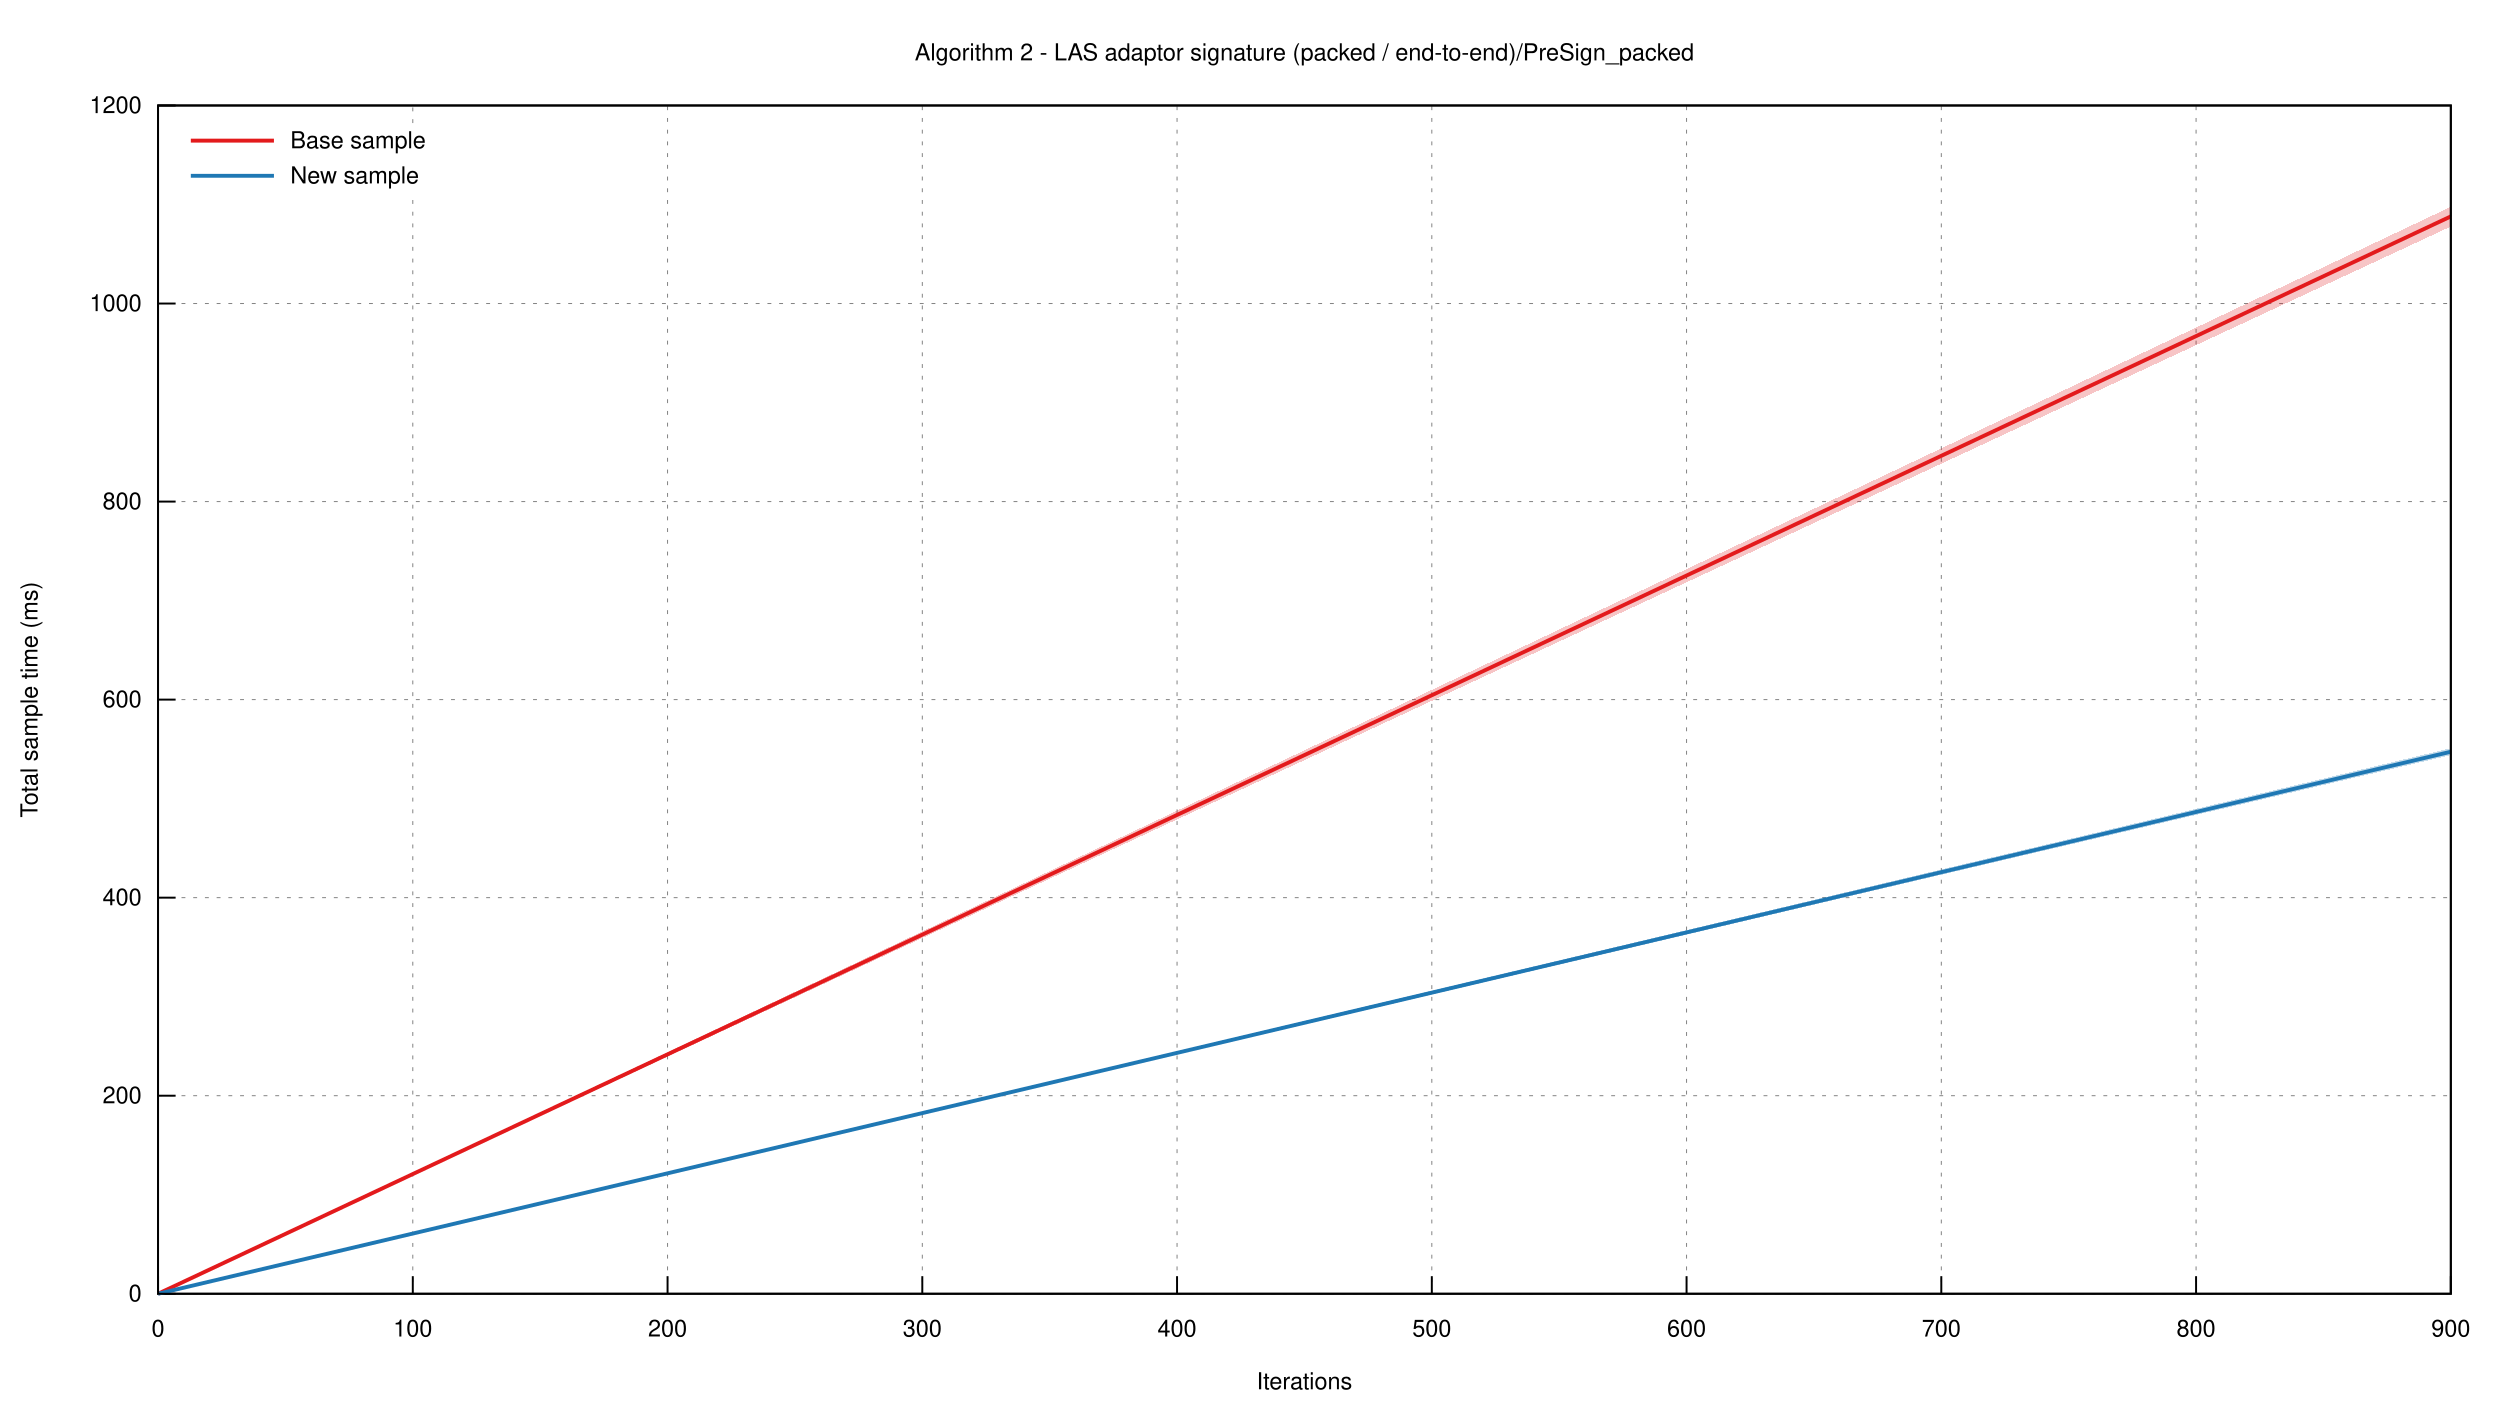
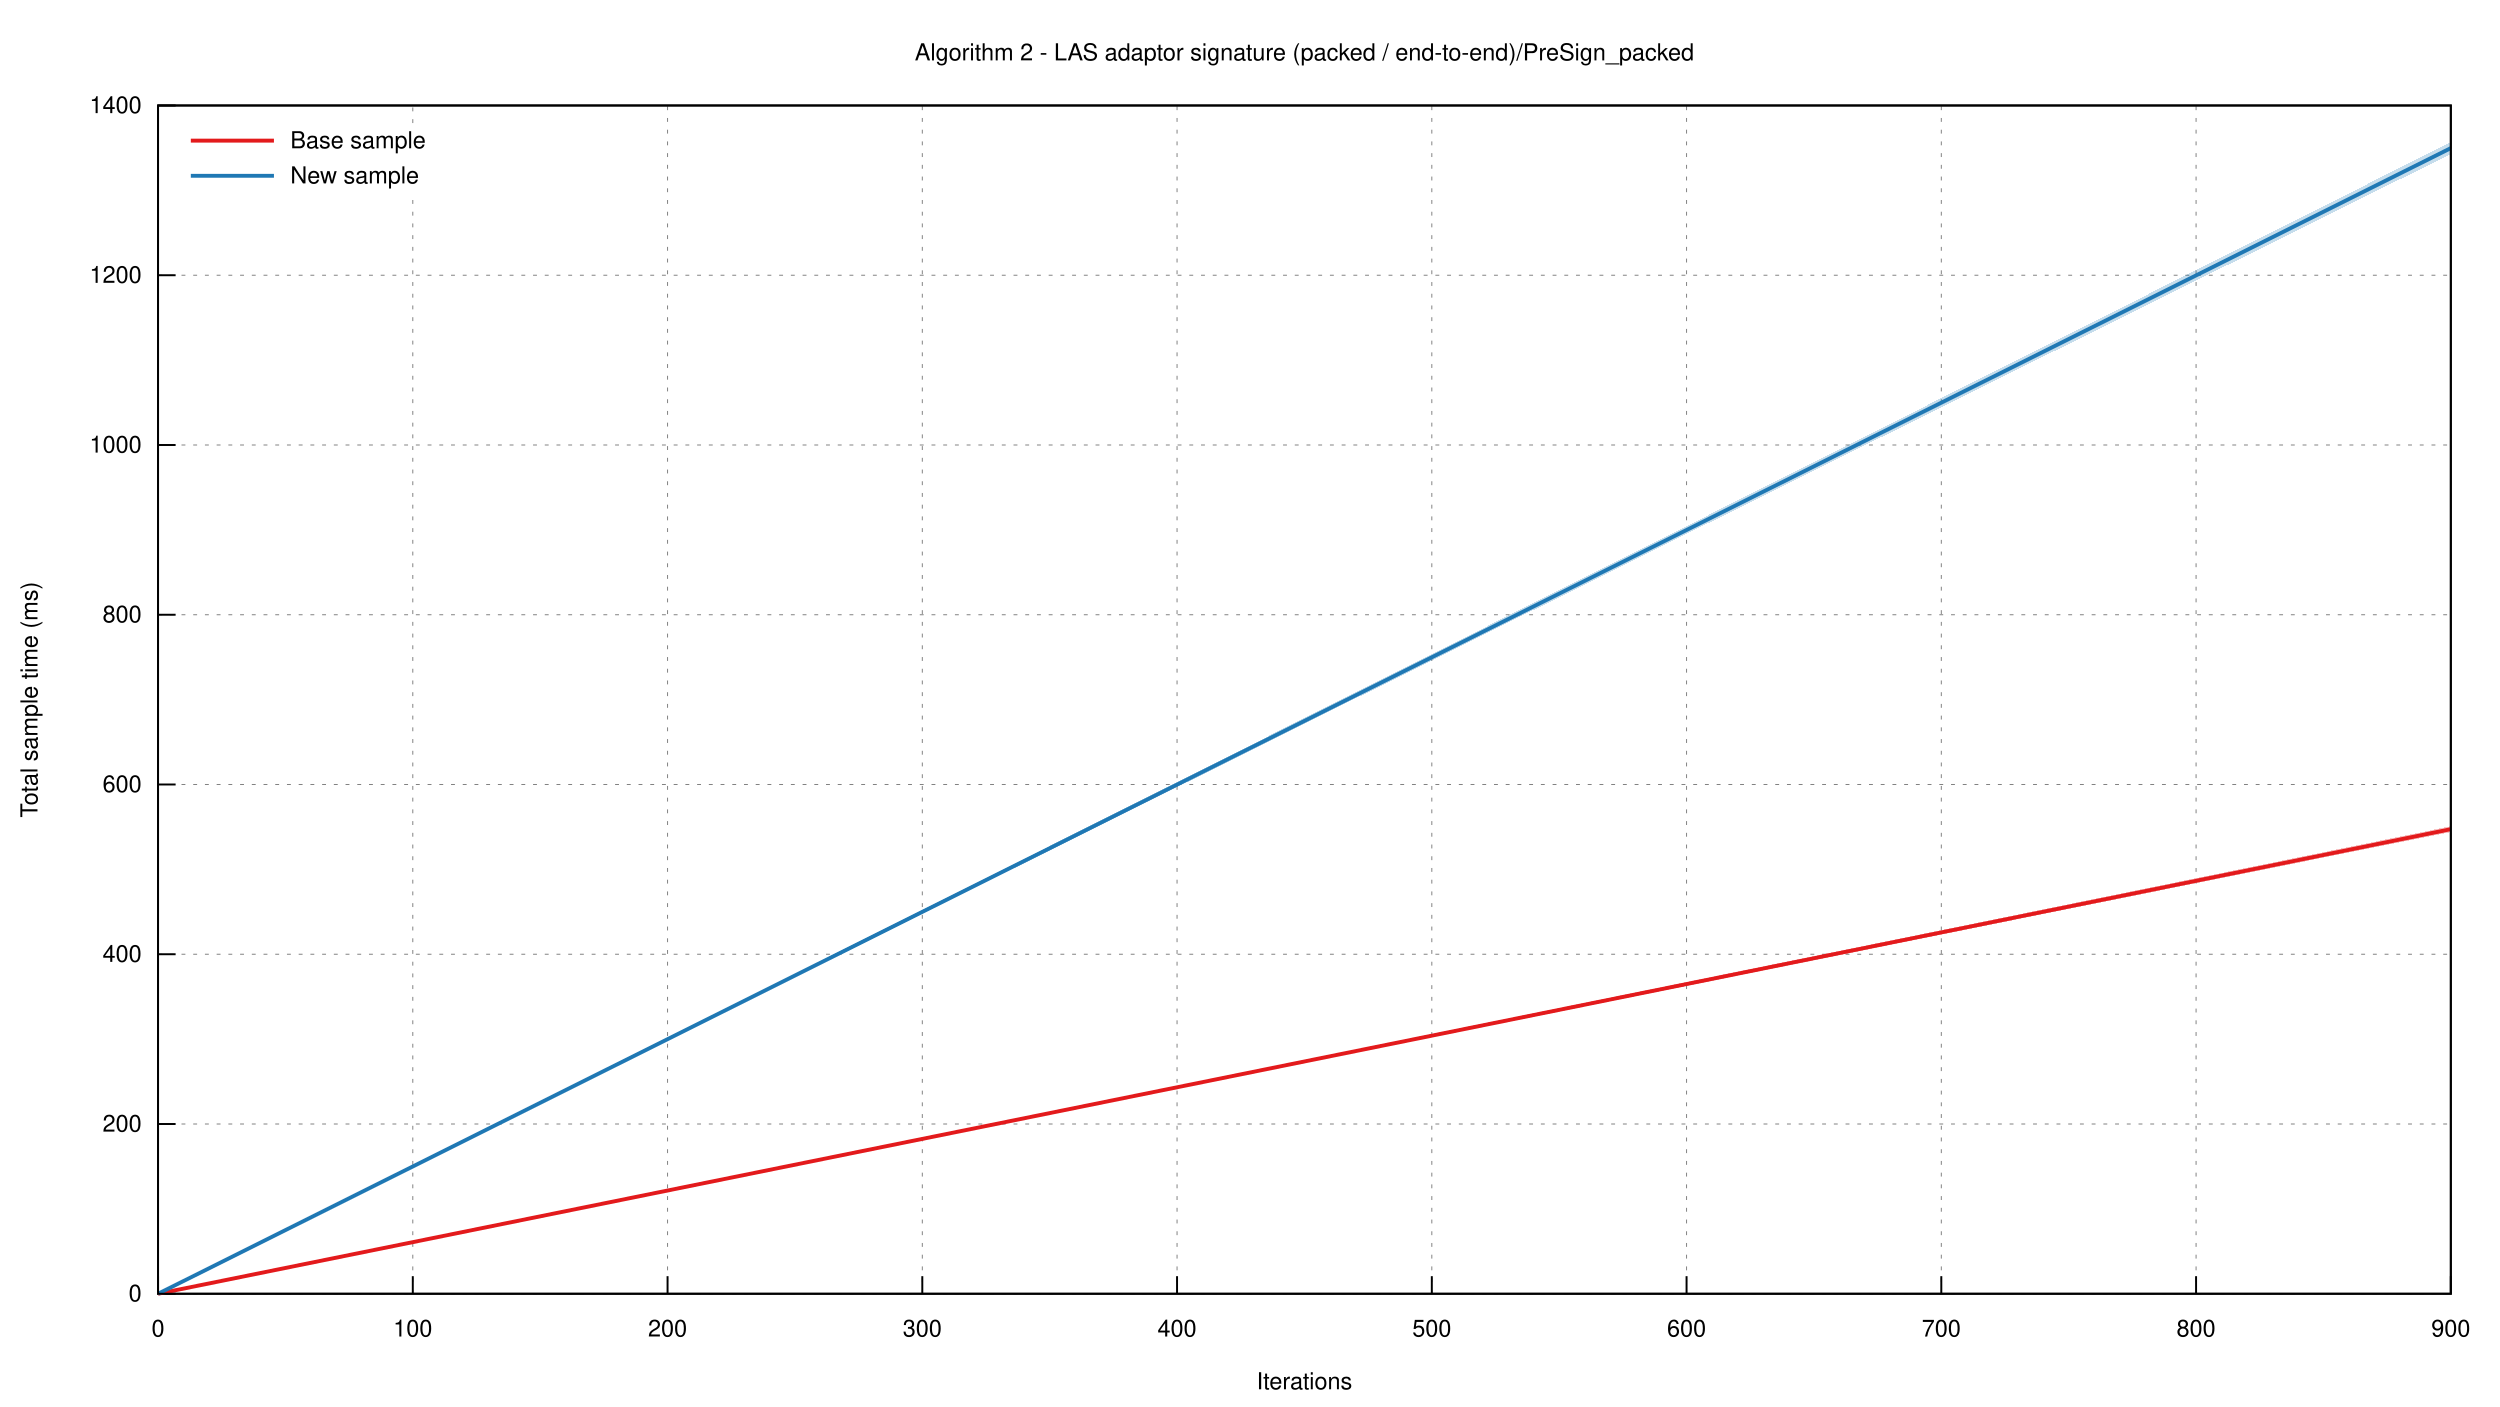
<svg xmlns="http://www.w3.org/2000/svg" xmlns:xlink="http://www.w3.org/1999/xlink" viewBox="0 0 1280 720">
  <g id="gnuplot_canvas">
    <rect x="0" y="0" width="1280" height="720" fill="none" />
    <defs>
      <circle id="gpDot" r="0.5" stroke-width="0.5" stroke="currentColor" />
      <path id="gpPt0" stroke-width="0.222" stroke="currentColor" d="M-1,0 h2 M0,-1 v2" />
      <path id="gpPt1" stroke-width="0.222" stroke="currentColor" d="M-1,-1 L1,1 M1,-1 L-1,1" />
      <path id="gpPt2" stroke-width="0.222" stroke="currentColor" d="M-1,0 L1,0 M0,-1 L0,1 M-1,-1 L1,1 M-1,1 L1,-1" />
      <rect id="gpPt3" stroke-width="0.222" stroke="currentColor" x="-1" y="-1" width="2" height="2" />
      <rect id="gpPt4" stroke-width="0.222" stroke="currentColor" fill="currentColor" x="-1" y="-1" width="2" height="2" />
      <circle id="gpPt5" stroke-width="0.222" stroke="currentColor" cx="0" cy="0" r="1" />
      <use xlink:href="#gpPt5" id="gpPt6" fill="currentColor" stroke="none" />
      <path id="gpPt7" stroke-width="0.222" stroke="currentColor" d="M0,-1.33 L-1.33,0.67 L1.33,0.67 z" />
      <use xlink:href="#gpPt7" id="gpPt8" fill="currentColor" stroke="none" />
      <use xlink:href="#gpPt7" id="gpPt9" stroke="currentColor" transform="rotate(180)" />
      <use xlink:href="#gpPt9" id="gpPt10" fill="currentColor" stroke="none" />
      <use xlink:href="#gpPt3" id="gpPt11" stroke="currentColor" transform="rotate(45)" />
      <use xlink:href="#gpPt11" id="gpPt12" fill="currentColor" stroke="none" />
      <path id="gpPt13" stroke-width="0.222" stroke="currentColor" d="M0,1.330 L1.265,0.411 L0.782,-1.067 L-0.782,-1.076 L-1.265,0.411 z" />
      <use xlink:href="#gpPt13" id="gpPt14" fill="currentColor" stroke="none" />
      <filter id="textbox" filterUnits="objectBoundingBox" x="0" y="0" height="1" width="1">
        <feFlood flood-color="white" flood-opacity="1" result="bgnd" />
        <feComposite in="SourceGraphic" in2="bgnd" operator="atop" />
      </filter>
      <filter id="greybox" filterUnits="objectBoundingBox" x="0" y="0" height="1" width="1">
        <feFlood flood-color="lightgrey" flood-opacity="1" result="grey" />
        <feComposite in="SourceGraphic" in2="grey" operator="atop" />
      </filter>
    </defs>
    <g fill="none" color="white" stroke="currentColor" stroke-width="1.00" stroke-linecap="butt" stroke-linejoin="miter">
</g>
    <g fill="none" color="black" stroke="currentColor" stroke-width="1.00" stroke-linecap="butt" stroke-linejoin="miter">
</g>
    <g fill="none" color="black" stroke="black" stroke-width="0.50" stroke-linecap="butt" stroke-linejoin="miter">
</g>
    <g fill="none" color="gray" stroke="currentColor" stroke-width="0.50" stroke-linecap="butt" stroke-linejoin="miter">
      <path stroke="gray" stroke-dasharray="2,4" class="gridline" d="M80.92,662.40 L1254.82,662.40  " />
    </g>
    <g fill="none" color="gray" stroke="gray" stroke-width="1.00" stroke-linecap="butt" stroke-linejoin="miter">
</g>
    <g fill="none" color="black" stroke="currentColor" stroke-width="1.00" stroke-linecap="butt" stroke-linejoin="miter">
      <path stroke="black" d="M80.92,662.40 L89.92,662.40  " />
      <g transform="translate(72.53,666.30)" stroke="none" fill="black" font-family="Helvetica" font-size="12.00" text-anchor="end">
        <text>
          <tspan font-family="Helvetica"> 0</tspan>
        </text>
      </g>
    </g>
    <g fill="none" color="black" stroke="currentColor" stroke-width="1.00" stroke-linecap="butt" stroke-linejoin="miter">
</g>
    <g fill="none" color="black" stroke="black" stroke-width="0.50" stroke-linecap="butt" stroke-linejoin="miter">
</g>
    <g fill="none" color="gray" stroke="currentColor" stroke-width="0.50" stroke-linecap="butt" stroke-linejoin="miter">
-       <path stroke="gray" stroke-dasharray="2,4" class="gridline" d="M80.92,561.00 L1254.82,561.00  " />
-     </g>
-     <g fill="none" color="gray" stroke="gray" stroke-width="1.00" stroke-linecap="butt" stroke-linejoin="miter">
- </g>
-     <g fill="none" color="black" stroke="currentColor" stroke-width="1.00" stroke-linecap="butt" stroke-linejoin="miter">
-       <path stroke="black" d="M80.92,561.00 L89.92,561.00  " />
-       <g transform="translate(72.53,564.90)" stroke="none" fill="black" font-family="Helvetica" font-size="12.00" text-anchor="end">
+       <path stroke="gray" stroke-dasharray="2,4" class="gridline" d="M80.92,575.49 L1254.82,575.49  " />
+     </g>
+     <g fill="none" color="gray" stroke="gray" stroke-width="1.00" stroke-linecap="butt" stroke-linejoin="miter">
+ </g>
+     <g fill="none" color="black" stroke="currentColor" stroke-width="1.00" stroke-linecap="butt" stroke-linejoin="miter">
+       <path stroke="black" d="M80.92,575.49 L89.92,575.49  " />
+       <g transform="translate(72.53,579.39)" stroke="none" fill="black" font-family="Helvetica" font-size="12.00" text-anchor="end">
        <text>
          <tspan font-family="Helvetica"> 200</tspan>
        </text>
      </g>
    </g>
    <g fill="none" color="black" stroke="currentColor" stroke-width="1.00" stroke-linecap="butt" stroke-linejoin="miter">
</g>
    <g fill="none" color="black" stroke="black" stroke-width="0.50" stroke-linecap="butt" stroke-linejoin="miter">
</g>
    <g fill="none" color="gray" stroke="currentColor" stroke-width="0.50" stroke-linecap="butt" stroke-linejoin="miter">
-       <path stroke="gray" stroke-dasharray="2,4" class="gridline" d="M80.92,459.60 L1254.82,459.60  " />
-     </g>
-     <g fill="none" color="gray" stroke="gray" stroke-width="1.00" stroke-linecap="butt" stroke-linejoin="miter">
- </g>
-     <g fill="none" color="black" stroke="currentColor" stroke-width="1.00" stroke-linecap="butt" stroke-linejoin="miter">
-       <path stroke="black" d="M80.92,459.60 L89.92,459.60  " />
-       <g transform="translate(72.53,463.50)" stroke="none" fill="black" font-family="Helvetica" font-size="12.00" text-anchor="end">
+       <path stroke="gray" stroke-dasharray="2,4" class="gridline" d="M80.92,488.57 L1254.82,488.57  " />
+     </g>
+     <g fill="none" color="gray" stroke="gray" stroke-width="1.00" stroke-linecap="butt" stroke-linejoin="miter">
+ </g>
+     <g fill="none" color="black" stroke="currentColor" stroke-width="1.00" stroke-linecap="butt" stroke-linejoin="miter">
+       <path stroke="black" d="M80.92,488.57 L89.92,488.57  " />
+       <g transform="translate(72.53,492.47)" stroke="none" fill="black" font-family="Helvetica" font-size="12.00" text-anchor="end">
        <text>
          <tspan font-family="Helvetica"> 400</tspan>
        </text>
      </g>
    </g>
    <g fill="none" color="black" stroke="currentColor" stroke-width="1.00" stroke-linecap="butt" stroke-linejoin="miter">
</g>
    <g fill="none" color="black" stroke="black" stroke-width="0.50" stroke-linecap="butt" stroke-linejoin="miter">
</g>
    <g fill="none" color="gray" stroke="currentColor" stroke-width="0.50" stroke-linecap="butt" stroke-linejoin="miter">
-       <path stroke="gray" stroke-dasharray="2,4" class="gridline" d="M80.92,358.20 L1254.82,358.20  " />
-     </g>
-     <g fill="none" color="gray" stroke="gray" stroke-width="1.00" stroke-linecap="butt" stroke-linejoin="miter">
- </g>
-     <g fill="none" color="black" stroke="currentColor" stroke-width="1.00" stroke-linecap="butt" stroke-linejoin="miter">
-       <path stroke="black" d="M80.92,358.20 L89.92,358.20  " />
-       <g transform="translate(72.53,362.10)" stroke="none" fill="black" font-family="Helvetica" font-size="12.00" text-anchor="end">
+       <path stroke="gray" stroke-dasharray="2,4" class="gridline" d="M80.92,401.66 L1254.82,401.66  " />
+     </g>
+     <g fill="none" color="gray" stroke="gray" stroke-width="1.00" stroke-linecap="butt" stroke-linejoin="miter">
+ </g>
+     <g fill="none" color="black" stroke="currentColor" stroke-width="1.00" stroke-linecap="butt" stroke-linejoin="miter">
+       <path stroke="black" d="M80.92,401.66 L89.92,401.66  " />
+       <g transform="translate(72.53,405.56)" stroke="none" fill="black" font-family="Helvetica" font-size="12.00" text-anchor="end">
        <text>
          <tspan font-family="Helvetica"> 600</tspan>
        </text>
      </g>
    </g>
    <g fill="none" color="black" stroke="currentColor" stroke-width="1.00" stroke-linecap="butt" stroke-linejoin="miter">
</g>
    <g fill="none" color="black" stroke="black" stroke-width="0.50" stroke-linecap="butt" stroke-linejoin="miter">
</g>
    <g fill="none" color="gray" stroke="currentColor" stroke-width="0.50" stroke-linecap="butt" stroke-linejoin="miter">
-       <path stroke="gray" stroke-dasharray="2,4" class="gridline" d="M80.92,256.81 L1254.82,256.81  " />
-     </g>
-     <g fill="none" color="gray" stroke="gray" stroke-width="1.00" stroke-linecap="butt" stroke-linejoin="miter">
- </g>
-     <g fill="none" color="black" stroke="currentColor" stroke-width="1.00" stroke-linecap="butt" stroke-linejoin="miter">
-       <path stroke="black" d="M80.92,256.81 L89.92,256.81  " />
-       <g transform="translate(72.53,260.71)" stroke="none" fill="black" font-family="Helvetica" font-size="12.00" text-anchor="end">
+       <path stroke="gray" stroke-dasharray="2,4" class="gridline" d="M80.92,314.75 L1254.82,314.75  " />
+     </g>
+     <g fill="none" color="gray" stroke="gray" stroke-width="1.00" stroke-linecap="butt" stroke-linejoin="miter">
+ </g>
+     <g fill="none" color="black" stroke="currentColor" stroke-width="1.00" stroke-linecap="butt" stroke-linejoin="miter">
+       <path stroke="black" d="M80.92,314.75 L89.92,314.75  " />
+       <g transform="translate(72.53,318.65)" stroke="none" fill="black" font-family="Helvetica" font-size="12.00" text-anchor="end">
        <text>
          <tspan font-family="Helvetica"> 800</tspan>
        </text>
      </g>
    </g>
    <g fill="none" color="black" stroke="currentColor" stroke-width="1.00" stroke-linecap="butt" stroke-linejoin="miter">
</g>
    <g fill="none" color="black" stroke="black" stroke-width="0.50" stroke-linecap="butt" stroke-linejoin="miter">
</g>
    <g fill="none" color="gray" stroke="currentColor" stroke-width="0.50" stroke-linecap="butt" stroke-linejoin="miter">
-       <path stroke="gray" stroke-dasharray="2,4" class="gridline" d="M80.92,155.41 L1254.82,155.41  " />
-     </g>
-     <g fill="none" color="gray" stroke="gray" stroke-width="1.00" stroke-linecap="butt" stroke-linejoin="miter">
- </g>
-     <g fill="none" color="black" stroke="currentColor" stroke-width="1.00" stroke-linecap="butt" stroke-linejoin="miter">
-       <path stroke="black" d="M80.92,155.41 L89.92,155.41  " />
-       <g transform="translate(72.53,159.31)" stroke="none" fill="black" font-family="Helvetica" font-size="12.00" text-anchor="end">
+       <path stroke="gray" stroke-dasharray="2,4" class="gridline" d="M80.92,227.84 L1254.82,227.84  " />
+     </g>
+     <g fill="none" color="gray" stroke="gray" stroke-width="1.00" stroke-linecap="butt" stroke-linejoin="miter">
+ </g>
+     <g fill="none" color="black" stroke="currentColor" stroke-width="1.00" stroke-linecap="butt" stroke-linejoin="miter">
+       <path stroke="black" d="M80.92,227.84 L89.92,227.84  " />
+       <g transform="translate(72.53,231.74)" stroke="none" fill="black" font-family="Helvetica" font-size="12.00" text-anchor="end">
        <text>
          <tspan font-family="Helvetica"> 1000</tspan>
+         </text>
+       </g>
+     </g>
+     <g fill="none" color="black" stroke="currentColor" stroke-width="1.00" stroke-linecap="butt" stroke-linejoin="miter">
+ </g>
+     <g fill="none" color="black" stroke="black" stroke-width="0.50" stroke-linecap="butt" stroke-linejoin="miter">
+ </g>
+     <g fill="none" color="gray" stroke="currentColor" stroke-width="0.50" stroke-linecap="butt" stroke-linejoin="miter">
+       <path stroke="gray" stroke-dasharray="2,4" class="gridline" d="M80.92,140.92 L1254.82,140.92  " />
+     </g>
+     <g fill="none" color="gray" stroke="gray" stroke-width="1.00" stroke-linecap="butt" stroke-linejoin="miter">
+ </g>
+     <g fill="none" color="black" stroke="currentColor" stroke-width="1.00" stroke-linecap="butt" stroke-linejoin="miter">
+       <path stroke="black" d="M80.92,140.92 L89.92,140.92  " />
+       <g transform="translate(72.53,144.82)" stroke="none" fill="black" font-family="Helvetica" font-size="12.00" text-anchor="end">
+         <text>
+           <tspan font-family="Helvetica"> 1200</tspan>
        </text>
      </g>
    </g>
    <g fill="none" color="black" stroke="currentColor" stroke-width="1.00" stroke-linecap="butt" stroke-linejoin="miter">
</g>
    <g fill="none" color="black" stroke="black" stroke-width="0.50" stroke-linecap="butt" stroke-linejoin="miter">
</g>
    <g fill="none" color="gray" stroke="currentColor" stroke-width="0.50" stroke-linecap="butt" stroke-linejoin="miter">
      <path stroke="gray" stroke-dasharray="2,4" class="gridline" d="M80.92,54.01 L1254.82,54.01  " />
    </g>
    <g fill="none" color="gray" stroke="gray" stroke-width="1.00" stroke-linecap="butt" stroke-linejoin="miter">
</g>
    <g fill="none" color="black" stroke="currentColor" stroke-width="1.00" stroke-linecap="butt" stroke-linejoin="miter">
      <path stroke="black" d="M80.92,54.01 L89.92,54.01  " />
      <g transform="translate(72.53,57.91)" stroke="none" fill="black" font-family="Helvetica" font-size="12.00" text-anchor="end">
        <text>
-           <tspan font-family="Helvetica"> 1200</tspan>
+           <tspan font-family="Helvetica"> 1400</tspan>
        </text>
      </g>
    </g>
    <g fill="none" color="black" stroke="currentColor" stroke-width="1.00" stroke-linecap="butt" stroke-linejoin="miter">
</g>
    <g fill="none" color="black" stroke="black" stroke-width="0.50" stroke-linecap="butt" stroke-linejoin="miter">
</g>
    <g fill="none" color="gray" stroke="currentColor" stroke-width="0.50" stroke-linecap="butt" stroke-linejoin="miter">
      <path stroke="gray" stroke-dasharray="2,4" class="gridline" d="M80.92,662.40 L80.92,54.01  " />
    </g>
    <g fill="none" color="gray" stroke="gray" stroke-width="1.00" stroke-linecap="butt" stroke-linejoin="miter">
</g>
    <g fill="none" color="black" stroke="currentColor" stroke-width="1.00" stroke-linecap="butt" stroke-linejoin="miter">
      <path stroke="black" d="M80.92,662.40 L80.92,653.40  " />
      <g transform="translate(80.92,684.30)" stroke="none" fill="black" font-family="Helvetica" font-size="12.00" text-anchor="middle">
        <text>
          <tspan font-family="Helvetica"> 0</tspan>
        </text>
      </g>
    </g>
    <g fill="none" color="black" stroke="currentColor" stroke-width="1.00" stroke-linecap="butt" stroke-linejoin="miter">
</g>
    <g fill="none" color="black" stroke="black" stroke-width="0.50" stroke-linecap="butt" stroke-linejoin="miter">
</g>
    <g fill="none" color="gray" stroke="currentColor" stroke-width="0.50" stroke-linecap="butt" stroke-linejoin="miter">
      <path stroke="gray" stroke-dasharray="2,4" class="gridline" d="M211.35,662.40 L211.35,99.01 M211.35,63.01 L211.35,54.01  " />
    </g>
    <g fill="none" color="gray" stroke="gray" stroke-width="1.00" stroke-linecap="butt" stroke-linejoin="miter">
</g>
    <g fill="none" color="black" stroke="currentColor" stroke-width="1.00" stroke-linecap="butt" stroke-linejoin="miter">
      <path stroke="black" d="M211.35,662.40 L211.35,653.40  " />
      <g transform="translate(211.35,684.30)" stroke="none" fill="black" font-family="Helvetica" font-size="12.00" text-anchor="middle">
        <text>
          <tspan font-family="Helvetica"> 100</tspan>
        </text>
      </g>
    </g>
    <g fill="none" color="black" stroke="currentColor" stroke-width="1.00" stroke-linecap="butt" stroke-linejoin="miter">
</g>
    <g fill="none" color="black" stroke="black" stroke-width="0.50" stroke-linecap="butt" stroke-linejoin="miter">
</g>
    <g fill="none" color="gray" stroke="currentColor" stroke-width="0.50" stroke-linecap="butt" stroke-linejoin="miter">
      <path stroke="gray" stroke-dasharray="2,4" class="gridline" d="M341.79,662.40 L341.79,54.01  " />
    </g>
    <g fill="none" color="gray" stroke="gray" stroke-width="1.00" stroke-linecap="butt" stroke-linejoin="miter">
</g>
    <g fill="none" color="black" stroke="currentColor" stroke-width="1.00" stroke-linecap="butt" stroke-linejoin="miter">
      <path stroke="black" d="M341.79,662.40 L341.79,653.40  " />
      <g transform="translate(341.79,684.30)" stroke="none" fill="black" font-family="Helvetica" font-size="12.00" text-anchor="middle">
        <text>
          <tspan font-family="Helvetica"> 200</tspan>
        </text>
      </g>
    </g>
    <g fill="none" color="black" stroke="currentColor" stroke-width="1.00" stroke-linecap="butt" stroke-linejoin="miter">
</g>
    <g fill="none" color="black" stroke="black" stroke-width="0.50" stroke-linecap="butt" stroke-linejoin="miter">
</g>
    <g fill="none" color="gray" stroke="currentColor" stroke-width="0.50" stroke-linecap="butt" stroke-linejoin="miter">
      <path stroke="gray" stroke-dasharray="2,4" class="gridline" d="M472.22,662.40 L472.22,54.01  " />
    </g>
    <g fill="none" color="gray" stroke="gray" stroke-width="1.00" stroke-linecap="butt" stroke-linejoin="miter">
</g>
    <g fill="none" color="black" stroke="currentColor" stroke-width="1.00" stroke-linecap="butt" stroke-linejoin="miter">
      <path stroke="black" d="M472.22,662.40 L472.22,653.40  " />
      <g transform="translate(472.22,684.30)" stroke="none" fill="black" font-family="Helvetica" font-size="12.00" text-anchor="middle">
        <text>
          <tspan font-family="Helvetica"> 300</tspan>
        </text>
      </g>
    </g>
    <g fill="none" color="black" stroke="currentColor" stroke-width="1.00" stroke-linecap="butt" stroke-linejoin="miter">
</g>
    <g fill="none" color="black" stroke="black" stroke-width="0.50" stroke-linecap="butt" stroke-linejoin="miter">
</g>
    <g fill="none" color="gray" stroke="currentColor" stroke-width="0.50" stroke-linecap="butt" stroke-linejoin="miter">
      <path stroke="gray" stroke-dasharray="2,4" class="gridline" d="M602.65,662.40 L602.65,54.01  " />
    </g>
    <g fill="none" color="gray" stroke="gray" stroke-width="1.00" stroke-linecap="butt" stroke-linejoin="miter">
</g>
    <g fill="none" color="black" stroke="currentColor" stroke-width="1.00" stroke-linecap="butt" stroke-linejoin="miter">
      <path stroke="black" d="M602.65,662.40 L602.65,653.40  " />
      <g transform="translate(602.65,684.30)" stroke="none" fill="black" font-family="Helvetica" font-size="12.00" text-anchor="middle">
        <text>
          <tspan font-family="Helvetica"> 400</tspan>
        </text>
      </g>
    </g>
    <g fill="none" color="black" stroke="currentColor" stroke-width="1.00" stroke-linecap="butt" stroke-linejoin="miter">
</g>
    <g fill="none" color="black" stroke="black" stroke-width="0.50" stroke-linecap="butt" stroke-linejoin="miter">
</g>
    <g fill="none" color="gray" stroke="currentColor" stroke-width="0.50" stroke-linecap="butt" stroke-linejoin="miter">
      <path stroke="gray" stroke-dasharray="2,4" class="gridline" d="M733.09,662.40 L733.09,54.01  " />
    </g>
    <g fill="none" color="gray" stroke="gray" stroke-width="1.00" stroke-linecap="butt" stroke-linejoin="miter">
</g>
    <g fill="none" color="black" stroke="currentColor" stroke-width="1.00" stroke-linecap="butt" stroke-linejoin="miter">
      <path stroke="black" d="M733.09,662.40 L733.09,653.40  " />
      <g transform="translate(733.09,684.30)" stroke="none" fill="black" font-family="Helvetica" font-size="12.00" text-anchor="middle">
        <text>
          <tspan font-family="Helvetica"> 500</tspan>
        </text>
      </g>
    </g>
    <g fill="none" color="black" stroke="currentColor" stroke-width="1.00" stroke-linecap="butt" stroke-linejoin="miter">
</g>
    <g fill="none" color="black" stroke="black" stroke-width="0.50" stroke-linecap="butt" stroke-linejoin="miter">
</g>
    <g fill="none" color="gray" stroke="currentColor" stroke-width="0.50" stroke-linecap="butt" stroke-linejoin="miter">
      <path stroke="gray" stroke-dasharray="2,4" class="gridline" d="M863.52,662.40 L863.52,54.01  " />
    </g>
    <g fill="none" color="gray" stroke="gray" stroke-width="1.00" stroke-linecap="butt" stroke-linejoin="miter">
</g>
    <g fill="none" color="black" stroke="currentColor" stroke-width="1.00" stroke-linecap="butt" stroke-linejoin="miter">
      <path stroke="black" d="M863.52,662.40 L863.52,653.40  " />
      <g transform="translate(863.52,684.30)" stroke="none" fill="black" font-family="Helvetica" font-size="12.00" text-anchor="middle">
        <text>
          <tspan font-family="Helvetica"> 600</tspan>
        </text>
      </g>
    </g>
    <g fill="none" color="black" stroke="currentColor" stroke-width="1.00" stroke-linecap="butt" stroke-linejoin="miter">
</g>
    <g fill="none" color="black" stroke="black" stroke-width="0.50" stroke-linecap="butt" stroke-linejoin="miter">
</g>
    <g fill="none" color="gray" stroke="currentColor" stroke-width="0.50" stroke-linecap="butt" stroke-linejoin="miter">
      <path stroke="gray" stroke-dasharray="2,4" class="gridline" d="M993.95,662.40 L993.95,54.01  " />
    </g>
    <g fill="none" color="gray" stroke="gray" stroke-width="1.00" stroke-linecap="butt" stroke-linejoin="miter">
</g>
    <g fill="none" color="black" stroke="currentColor" stroke-width="1.00" stroke-linecap="butt" stroke-linejoin="miter">
      <path stroke="black" d="M993.95,662.40 L993.95,653.40  " />
      <g transform="translate(993.95,684.30)" stroke="none" fill="black" font-family="Helvetica" font-size="12.00" text-anchor="middle">
        <text>
          <tspan font-family="Helvetica"> 700</tspan>
        </text>
      </g>
    </g>
    <g fill="none" color="black" stroke="currentColor" stroke-width="1.00" stroke-linecap="butt" stroke-linejoin="miter">
</g>
    <g fill="none" color="black" stroke="black" stroke-width="0.50" stroke-linecap="butt" stroke-linejoin="miter">
</g>
    <g fill="none" color="gray" stroke="currentColor" stroke-width="0.50" stroke-linecap="butt" stroke-linejoin="miter">
      <path stroke="gray" stroke-dasharray="2,4" class="gridline" d="M1124.39,662.40 L1124.39,54.01  " />
    </g>
    <g fill="none" color="gray" stroke="gray" stroke-width="1.00" stroke-linecap="butt" stroke-linejoin="miter">
</g>
    <g fill="none" color="black" stroke="currentColor" stroke-width="1.00" stroke-linecap="butt" stroke-linejoin="miter">
      <path stroke="black" d="M1124.39,662.40 L1124.39,653.40  " />
      <g transform="translate(1124.39,684.30)" stroke="none" fill="black" font-family="Helvetica" font-size="12.00" text-anchor="middle">
        <text>
          <tspan font-family="Helvetica"> 800</tspan>
        </text>
      </g>
    </g>
    <g fill="none" color="black" stroke="currentColor" stroke-width="1.00" stroke-linecap="butt" stroke-linejoin="miter">
</g>
    <g fill="none" color="black" stroke="black" stroke-width="0.50" stroke-linecap="butt" stroke-linejoin="miter">
</g>
    <g fill="none" color="gray" stroke="currentColor" stroke-width="0.50" stroke-linecap="butt" stroke-linejoin="miter">
      <path stroke="gray" stroke-dasharray="2,4" class="gridline" d="M1254.82,662.40 L1254.82,54.01  " />
    </g>
    <g fill="none" color="gray" stroke="gray" stroke-width="1.00" stroke-linecap="butt" stroke-linejoin="miter">
</g>
    <g fill="none" color="black" stroke="currentColor" stroke-width="1.00" stroke-linecap="butt" stroke-linejoin="miter">
      <path stroke="black" d="M1254.82,662.40 L1254.82,653.40  " />
      <g transform="translate(1254.82,684.30)" stroke="none" fill="black" font-family="Helvetica" font-size="12.00" text-anchor="middle">
        <text>
          <tspan font-family="Helvetica"> 900</tspan>
        </text>
      </g>
    </g>
    <g fill="none" color="black" stroke="currentColor" stroke-width="1.00" stroke-linecap="butt" stroke-linejoin="miter">
</g>
    <g fill="none" color="black" stroke="currentColor" stroke-width="1.00" stroke-linecap="butt" stroke-linejoin="miter">
      <path stroke="black" d="M80.92,54.01 L80.92,662.40 L1254.82,662.40 L1254.82,54.01 L80.92,54.01 Z  " />
    </g>
    <g fill="none" color="black" stroke="currentColor" stroke-width="1.00" stroke-linecap="butt" stroke-linejoin="miter">
</g>
    <g id="gnuplot_plot_1" fill="none">
      <g fill="none" color="black" stroke="currentColor" stroke-width="1.00" stroke-linecap="butt" stroke-linejoin="miter">
        <g stroke="none" shape-rendering="crispEdges">
          <polygon fill="rgb(227,  26,  28)" fill-opacity="0.25" points="80.92,662.40 80.92,662.40 80.92,662.40 " />
-           <polygon fill="rgb(227,  26,  28)" fill-opacity="0.25" points="80.92,662.40 1254.82,115.99 1254.82,105.87 " />
+           <polygon fill="rgb(227,  26,  28)" fill-opacity="0.25" points="80.92,662.40 1254.82,426.00 1254.82,422.99 " />
        </g>
      </g>
    </g>
    <g id="gnuplot_plot_2" fill="none">
      <g fill="none" color="black" stroke="currentColor" stroke-width="1.00" stroke-linecap="butt" stroke-linejoin="miter">
        <g stroke="none" shape-rendering="crispEdges">
          <polygon fill="rgb( 31, 120, 180)" fill-opacity="0.25" points="80.92,662.40 80.92,662.40 80.92,662.40 " />
-           <polygon fill="rgb( 31, 120, 180)" fill-opacity="0.25" points="80.92,662.40 1254.82,386.61 1254.82,383.08 " />
+           <polygon fill="rgb( 31, 120, 180)" fill-opacity="0.25" points="80.92,662.40 1254.82,78.84 1254.82,72.78 " />
        </g>
      </g>
    </g>
    <g id="gnuplot_plot_3">
      <g fill="none" color="white" stroke="rgb( 31, 120, 180)" stroke-width="2.00" stroke-linecap="butt" stroke-linejoin="miter">
</g>
      <g fill="none" color="black" stroke="currentColor" stroke-width="2.00" stroke-linecap="butt" stroke-linejoin="miter">
        <g transform="translate(148.65,75.91)" stroke="none" fill="black" font-family="Helvetica" font-size="12.00" text-anchor="start">
          <text>
            <tspan font-family="Helvetica">Base sample</tspan>
          </text>
        </g>
      </g>
      <g fill="none" color="black" stroke="currentColor" stroke-width="2.00" stroke-linecap="butt" stroke-linejoin="miter">
-         <path stroke="rgb(227,  26,  28)" d="M97.70,72.01 L140.26,72.01 M80.92,662.40 L1254.82,110.79  " />
+         <path stroke="rgb(227,  26,  28)" d="M97.70,72.01 L140.26,72.01 M80.92,662.40 L1254.82,424.53  " />
      </g>
    </g>
    <g id="gnuplot_plot_4">
      <g fill="none" color="black" stroke="currentColor" stroke-width="2.00" stroke-linecap="butt" stroke-linejoin="miter">
        <g transform="translate(148.65,93.91)" stroke="none" fill="black" font-family="Helvetica" font-size="12.00" text-anchor="start">
          <text>
            <tspan font-family="Helvetica">New sample</tspan>
          </text>
        </g>
      </g>
      <g fill="none" color="black" stroke="currentColor" stroke-width="2.00" stroke-linecap="butt" stroke-linejoin="miter">
-         <path stroke="rgb( 31, 120, 180)" d="M97.70,90.01 L140.26,90.01 M80.92,662.40 L1254.82,384.88  " />
+         <path stroke="rgb( 31, 120, 180)" d="M97.70,90.01 L140.26,90.01 M80.92,662.40 L1254.82,75.82  " />
      </g>
    </g>
    <g fill="none" color="black" stroke="currentColor" stroke-width="2.00" stroke-linecap="butt" stroke-linejoin="miter">
</g>
    <g fill="none" color="black" stroke="black" stroke-width="1.00" stroke-linecap="butt" stroke-linejoin="miter">
</g>
    <g fill="none" color="black" stroke="currentColor" stroke-width="1.00" stroke-linecap="butt" stroke-linejoin="miter">
      <path stroke="black" d="M80.92,54.01 L80.92,662.40 L1254.82,662.40 L1254.82,54.01 L80.92,54.01 Z  " />
      <g transform="translate(19.18,358.21) rotate(270.00)" stroke="none" fill="black" font-family="Helvetica" font-size="12.00" text-anchor="middle">
        <text>
          <tspan font-family="Helvetica">Total sample time (ms)</tspan>
        </text>
      </g>
    </g>
    <g fill="none" color="black" stroke="currentColor" stroke-width="1.00" stroke-linecap="butt" stroke-linejoin="miter">
      <g transform="translate(667.87,711.30)" stroke="none" fill="black" font-family="Helvetica" font-size="12.00" text-anchor="middle">
        <text>
          <tspan font-family="Helvetica">Iterations</tspan>
        </text>
      </g>
    </g>
    <g fill="none" color="black" stroke="currentColor" stroke-width="1.00" stroke-linecap="butt" stroke-linejoin="miter">
</g>
    <g fill="none" color="black" stroke="currentColor" stroke-width="1.00" stroke-linecap="butt" stroke-linejoin="miter">
      <g transform="translate(667.87,30.91)" stroke="none" fill="black" font-family="Helvetica" font-size="12.00" text-anchor="middle">
        <text>
          <tspan font-family="Helvetica">Algorithm 2 - LAS adaptor signature (packed / end-to-end)/PreSign_packed</tspan>
        </text>
      </g>
    </g>
    <g fill="none" color="black" stroke="currentColor" stroke-width="1.00" stroke-linecap="butt" stroke-linejoin="miter">
</g>
  </g>
</svg>
